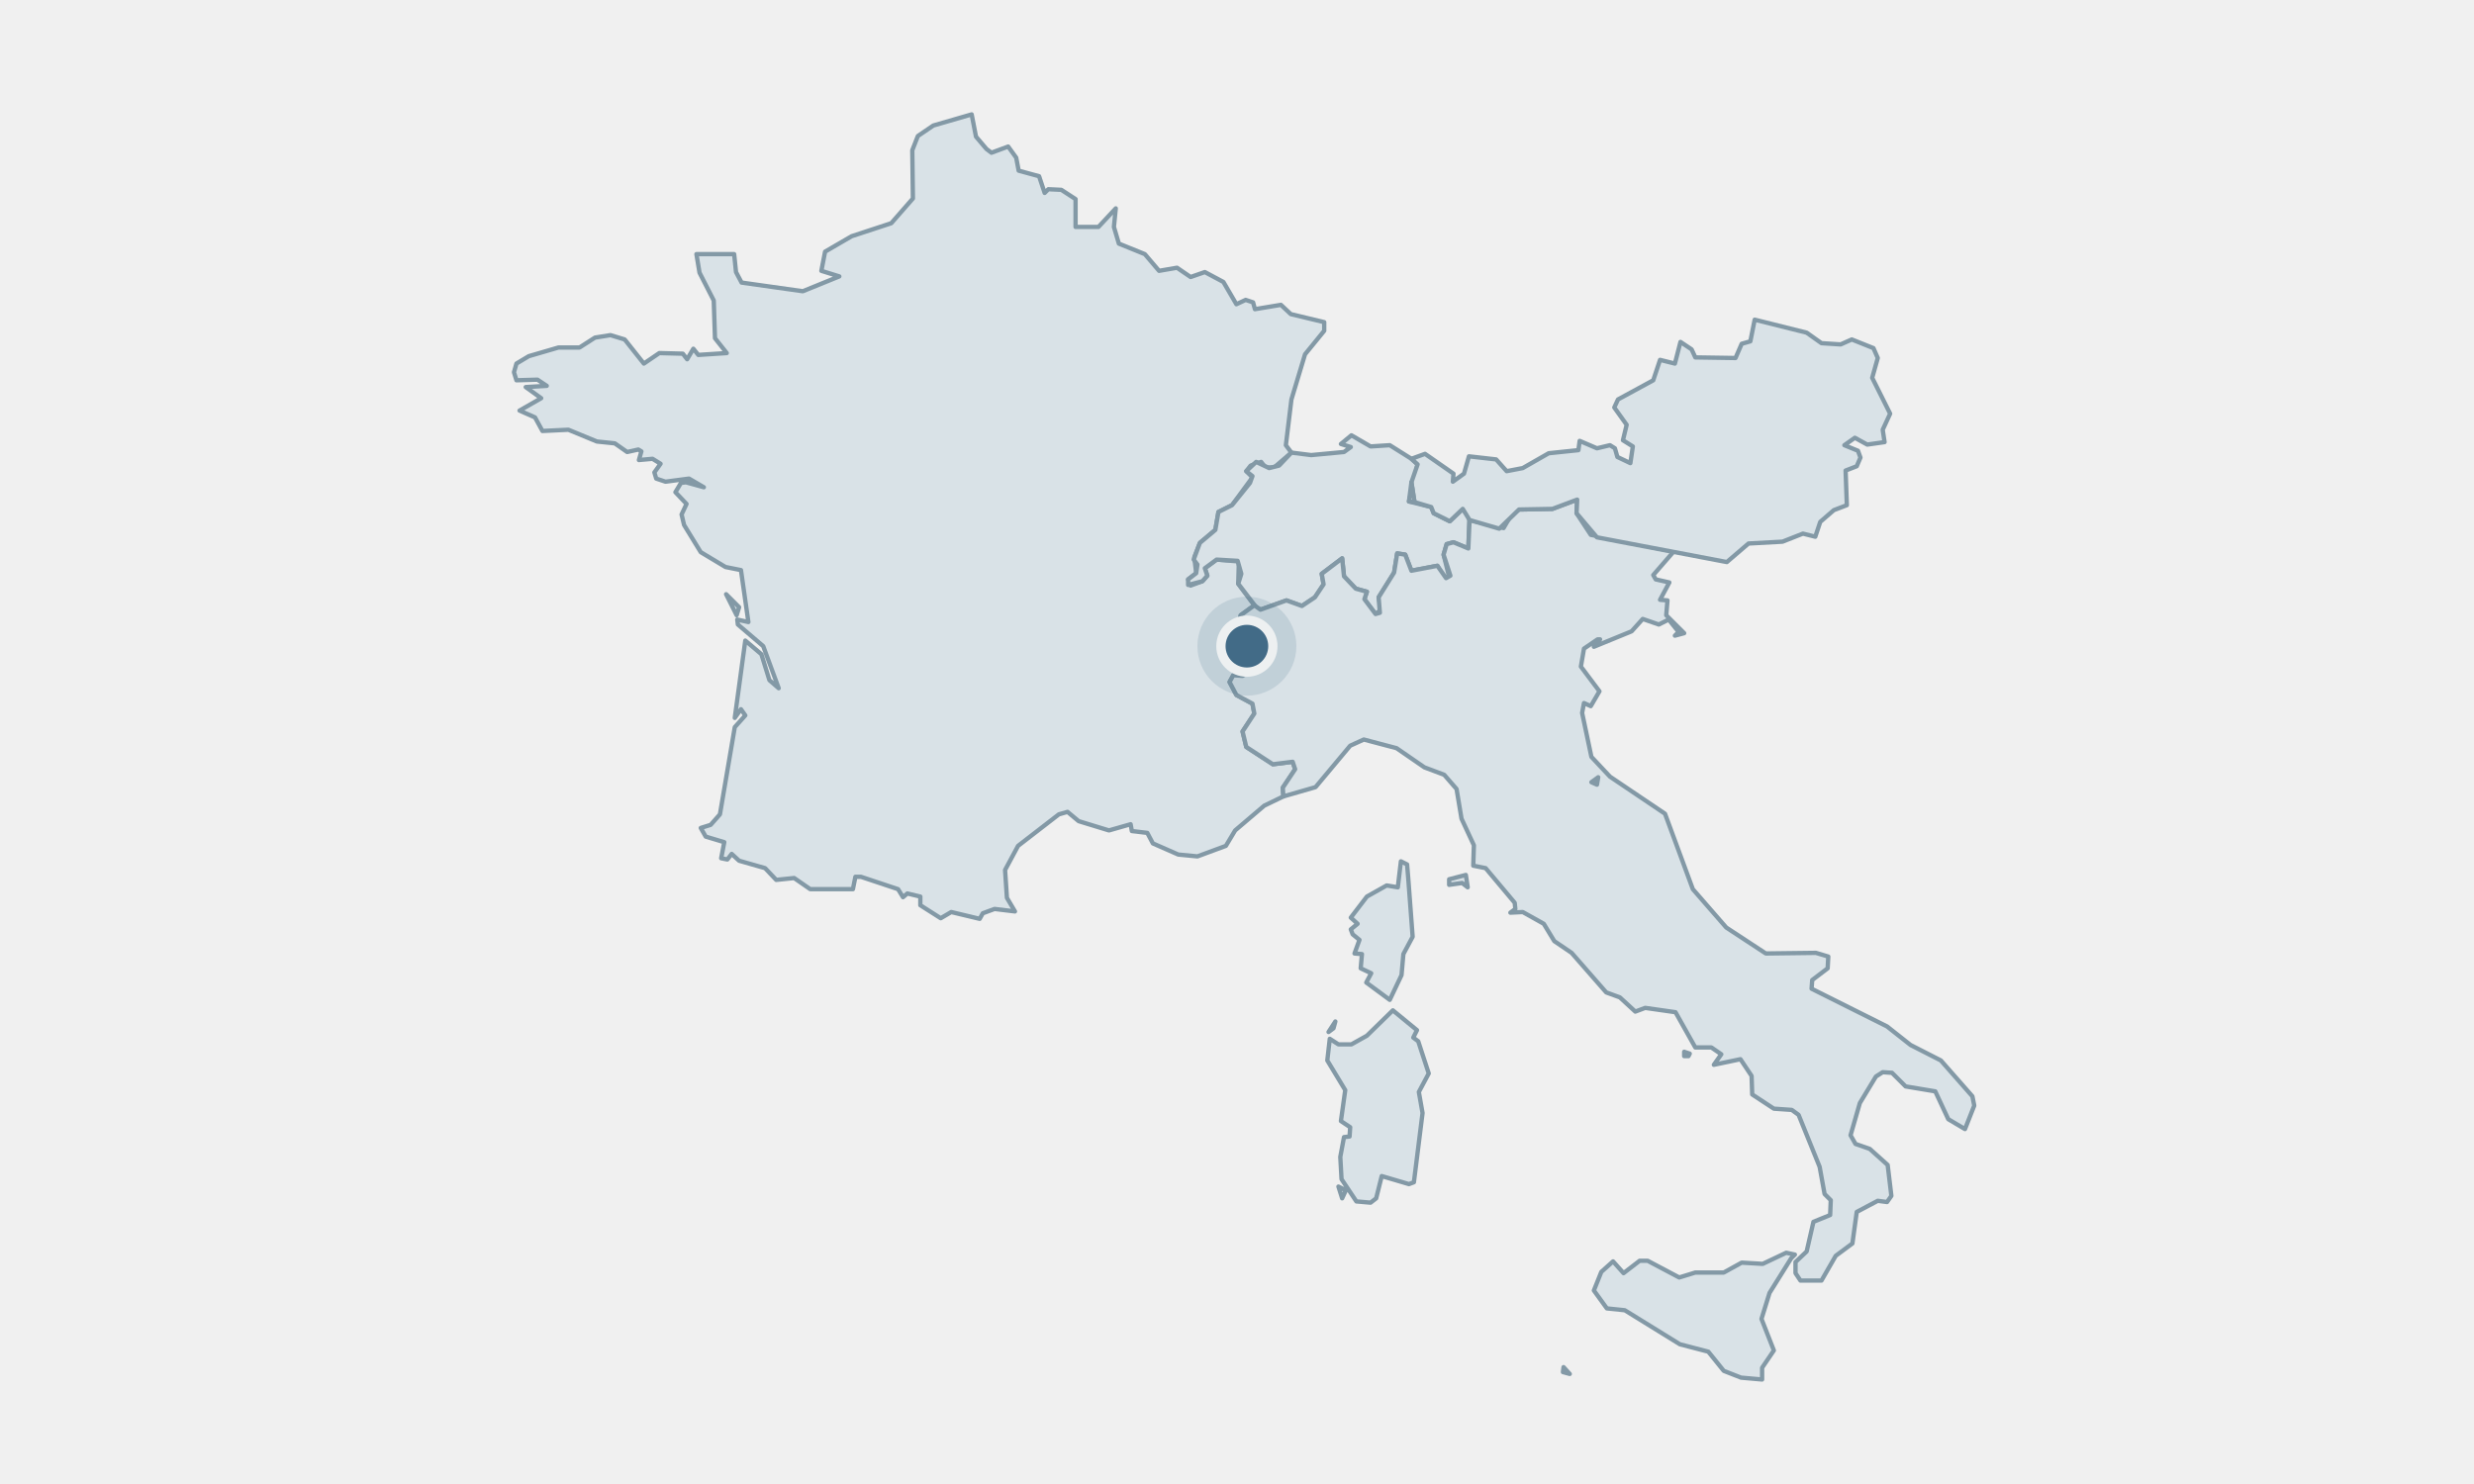
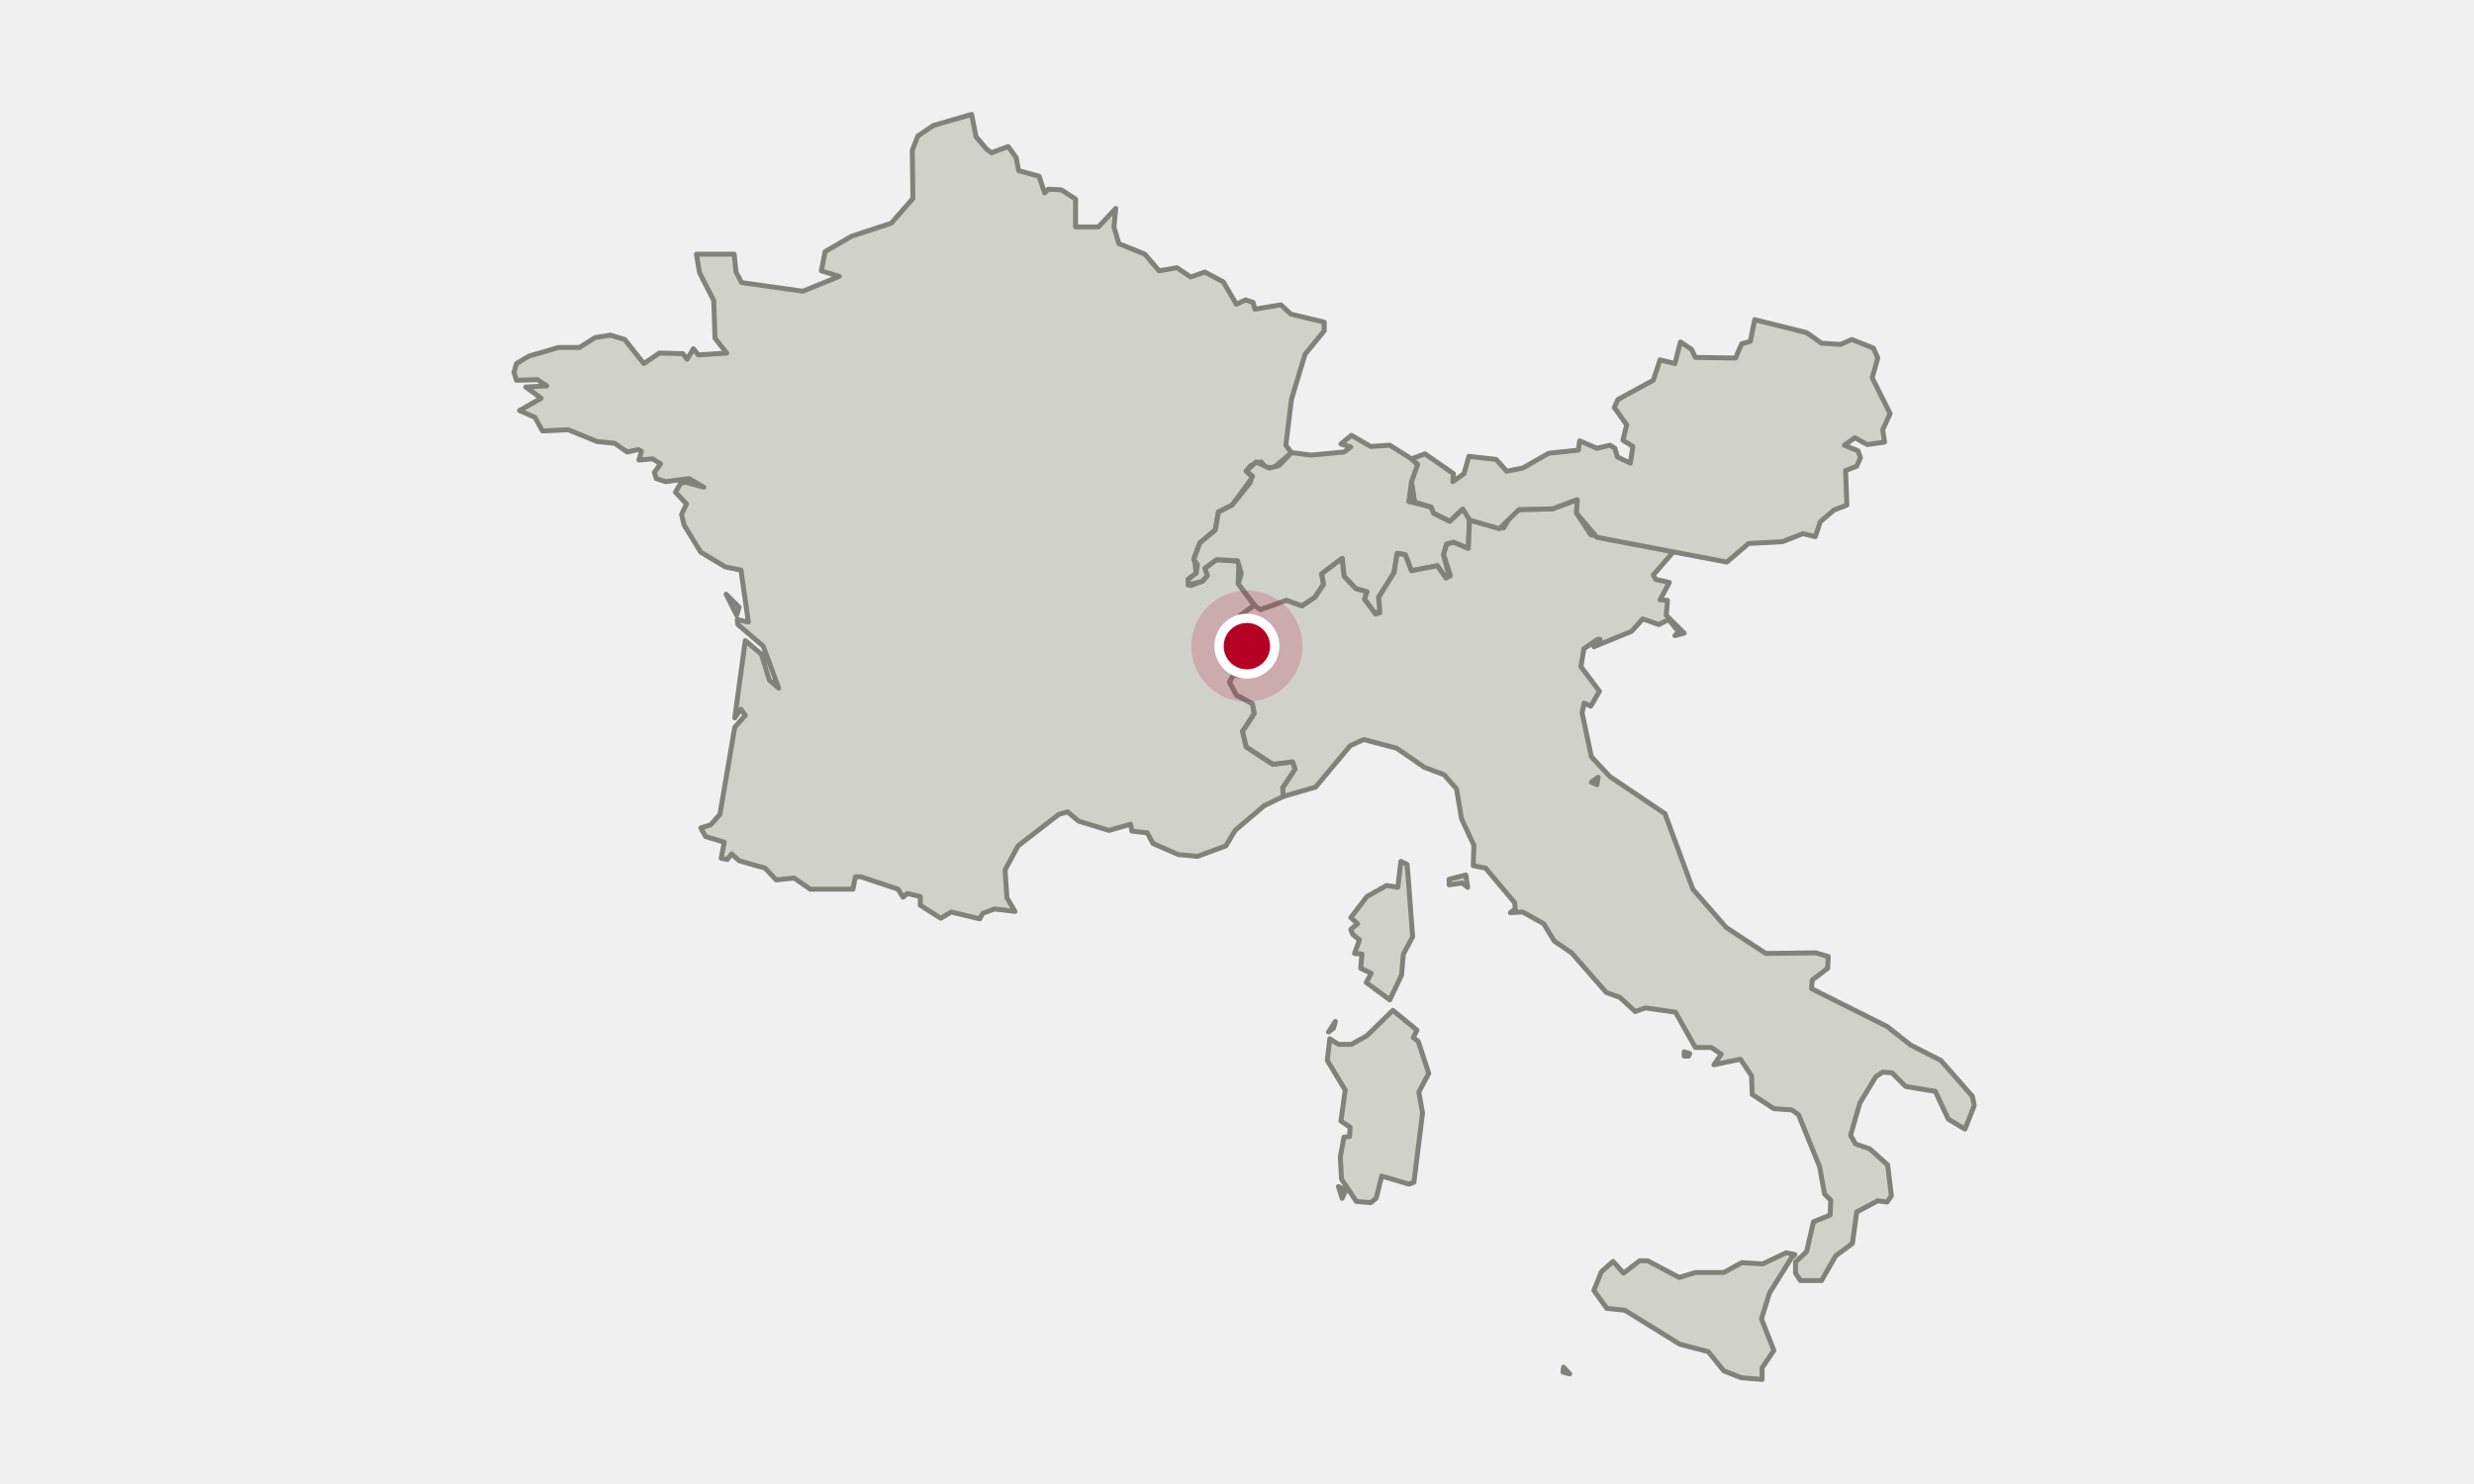
<svg xmlns="http://www.w3.org/2000/svg" width="400" height="240" viewBox="0 0 400 240">
-   <g fill="#d9e2e7" stroke="#8399a6" stroke-width=".7" stroke-linejoin="round" fill-rule="evenodd">
+   <g fill="#d1d1cc" stroke="#82827c" stroke-width=".8" stroke-linejoin="round" fill-rule="evenodd">
    <path data-country="FRA" d="M227.7,142.2 228.4,151.5 226.9,154.3 226.6,157.7 224.7,161.7 220.9,158.9 221.7,157.4 220,156.6 220.2,154.3 219,154.2 219.8,152 218.7,151.1 218.4,150.3 219.5,149.4 218.4,148.4 221,145 224.2,143.2 226,143.5 226.5,139.3 227.5,139.8 227.7,142.2ZM208.8,73.2 206,75.6 204.6,75.6 203.9,74.7 202.2,75.3 201.5,76.2 202.5,77.2 199.2,81.7 197,82.8 196.5,85.7 194,87.8 193.1,90.1 193.4,92.7 192.1,93.7 192.5,94.7 194.4,94 195.2,93.1 194.8,91.9 196.7,90.5 200.3,90.8 200.2,94.4 202.8,97.9 200.6,99.5 200.4,100.6 204.1,105.5 203.3,107.8 200.9,109.3 199.4,109.2 198.8,110.3 199.9,112.4 202.5,113.8 202.8,115.4 200.9,118.3 201.5,120.8 205.8,123.6 209,123.2 209.4,124.4 207.4,127.4 207.5,128.8 204.4,130.3 199.7,134.3 198.2,136.8 193.6,138.5 190.5,138.2 186.4,136.4 185.5,134.7 183,134.4 182.8,133.3 179.3,134.3 174.4,132.8 172.6,131.3 171.2,131.7 164.6,136.8 162.5,140.7 162.8,145.2 164.1,147.4 160.8,147 158.9,147.7 158.4,148.6 153.8,147.5 152.1,148.5 148.8,146.4 148.8,145 146.7,144.5 146,145.1 145.2,143.8 139.2,141.8 138.3,141.8 137.9,143.8 131,143.8 128.4,142 125.5,142.3 123.7,140.4 119.5,139.2 118.3,138.1 117.6,139 116.6,138.8 117.1,136.2 114.1,135.3 113.3,133.9 114.9,133.4 116.4,131.7 118.8,117.6 120.5,115.7 119.8,114.7 118.8,116.1 120.5,103.6 123.1,105.8 124.4,110 125.9,111.3 123.4,104.5 119.3,101 119.2,100.2 121,100.6 119.8,92.2 117.3,91.7 113.3,89.3 110.6,84.9 110.2,83.2 111,81.5 109.2,79.6 110.1,78.1 110.9,78 113.8,78.8 111.4,77.4 107.6,77.9 106.1,77.4 105.8,76.4 106.8,75 105.5,74.2 103.3,74.4 103.7,73 103.2,72.7 101.4,73.1 99.4,71.7 96.5,71.4 91.9,69.5 87.7,69.7 86.5,67.5 84,66.4 87.5,64.4 85,62.6 88.4,62.4 86.9,61.4 83.5,61.5 83.1,60.2 83.5,58.8 85.5,57.6 90.3,56.2 93.7,56.2 96.2,54.6 98.7,54.2 101,54.9 104.1,58.8 106.6,57.1 110.4,57.2 111.1,58.1 112.1,56.4 112.9,57.4 117.5,57.1 115.6,54.7 115.4,48.6 113.1,44.1 112.6,41.1 118.7,41.1 119,44 119.9,45.7 129.8,47.1 135.7,44.7 132.8,43.8 133.4,40.7 137.7,38.2 144.1,36.1 147.6,32.1 147.5,24.3 148.4,22 150.9,20.3 157.1,18.5 157.8,22.1 159.5,24.1 160.3,24.7 163,23.7 164.3,25.5 164.7,27.6 168,28.5 168.9,31.2 169.5,30.6 171.6,30.7 173.9,32.2 173.9,36.7 177.6,36.7 180.4,33.7 180.1,36.7 180.9,39.4 185.1,41.1 187.4,43.8 190.3,43.3 192.5,44.8 194.8,44 197.8,45.6 199.9,49.2 201.4,48.5 202.6,48.9 202.9,50 207.1,49.3 208.7,50.8 214.1,52.1 214.1,53.5 211,57.3 208.8,64.6 207.9,72 208.8,73.2ZM119.5,98.2 119.1,99.5 117.4,96.1 119.5,98.2Z" />
    <path data-country="CHE" d="M228.2,74.2 229.2,75.1 227.8,81.1 231.4,82 231.8,83 234.4,84.3 236.5,82.3 237.6,83.6 237.4,88.7 235,87.7 233.9,88 233.4,89.7 234.3,93.3 233.4,93.3 232.4,91.5 228.2,92.3 227.2,89.7 225.9,89.5 225.4,92.6 222.9,96.6 223.3,98.6 222.4,99.3 220.6,96.9 221,95.7 219.2,95.2 217.3,93.2 217,90.3 213.7,92.8 214,94.5 212.6,96.6 210.5,98 208,97.1 203.8,98.6 203.1,98.2 200.2,94.4 200.7,92.8 200.1,90.7 196.7,90.5 194.8,91.9 195.2,93.1 194.4,94 192.1,94.6 192.1,93.7 193.4,92.7 193.6,91.3 193,90.5 194,87.8 196.5,85.7 197,82.8 199.2,81.7 202.1,78.1 202.5,77 201.5,76.2 203.1,74.7 205.2,75.7 206.8,75.3 208.8,73.2 212,73.6 217.3,73.1 218.4,72.3 216.8,71.8 218.5,70.4 221.6,72.2 224.7,72 228.2,74.2Z" />
    <path data-country="ITA" d="M202.8,97.9 203.8,98.6 208,97.1 210.5,98 212.6,96.6 214,94.5 213.7,92.8 217,90.3 217.3,93.2 219.2,95.2 221,95.7 220.6,96.9 222.4,99.3 223.1,99.1 222.9,96.6 225.4,92.6 225.9,89.5 227.2,89.7 228.2,92.3 232.4,91.5 233.8,93.5 234.5,93.1 233.4,89.7 233.9,88 235,87.7 237.4,88.7 237.6,84.1 243.1,85.4 244.5,83 245.6,82.4 251,82.3 255,80.8 254.9,83 257.2,86.5 270.6,89.2 267.3,93 267.7,93.7 269.9,94.2 268.4,97 269.6,97.1 269.4,99.5 272.3,102.4 270.8,102.8 271.4,102.2 269.8,100.2 268.2,101 265.6,100.1 263.8,102.1 257.7,104.6 258.7,103.4 258.3,103.4 256.1,104.9 255.6,107.8 258.6,111.8 257.2,114.2 256.1,113.7 255.8,115.3 257.3,122.4 260.3,125.6 269.2,131.6 273.7,143.8 279.1,150 285.5,154.2 293.6,154.1 295.6,154.7 295.5,156.6 293,158.5 292.9,159.9 305.1,166 308.9,169 313.8,171.5 318.9,177.3 319.2,178.8 317.7,182.6 315,181 312.9,176.5 308.1,175.7 305.9,173.5 304.4,173.4 303.3,174.1 300.7,178.4 299.2,183.6 300,185 302.3,185.8 305.2,188.4 305.8,193.4 305.1,194.4 303.6,194.2 300.2,196 299.5,201.1 296.8,203.1 294.5,207.1 291.1,207.1 290.3,205.9 290.3,204.1 292.1,202.4 293.2,197.6 295.9,196.5 296,194.1 295,193.1 294.2,188.7 290.8,180.3 289.7,179.5 286.8,179.3 283.3,177 283.2,174 281.4,171.3 277.1,172.2 278.3,170.5 276.7,169.4 274.1,169.4 270.9,163.7 266,163 264.4,163.6 261.9,161.3 259.7,160.5 254.1,154.1 251.3,152.2 249.6,149.4 246.2,147.5 244.2,147.6 245,147 244.9,146 240.2,140.4 238.2,140 238.3,136.7 236.3,132.4 235.5,127.6 233.5,125.3 230.3,124.1 225.8,121 220.5,119.6 218.3,120.6 212.7,127.3 207.5,128.8 207.4,127.4 209.4,124.4 209,123.2 205.8,123.6 201.5,120.8 200.9,118.3 202.8,115.4 202.5,113.8 199.9,112.4 198.8,110.3 199.4,109.2 200.9,109.3 203.3,107.8 204,105.8 200.4,100.6 200.6,99.5 202.8,97.9ZM258.2,126.9 258.4,125.7 257.3,126.5 258.2,126.9ZM237,141.5 237.3,143.5 236.4,142.8 234.3,143.1 234.3,142.2 237,141.5ZM273,170.8 272.3,170.8 272.3,170.1 273.2,170.4 273,170.8ZM253.8,222.2 252.7,221.9 252.8,221.1 253.8,222.2ZM289.6,203.5 286.1,209.1 284.8,213.3 286.8,218.4 284.9,221.2 284.9,223.1 281.5,222.8 278.7,221.7 276.2,218.6 271.6,217.4 262.7,211.9 259.8,211.6 257.7,208.7 258.9,205.7 260.8,204 262.5,205.9 265.1,203.9 266.4,203.9 271.5,206.6 274.1,205.8 278.7,205.8 281.6,204.2 285,204.4 288.8,202.6 290.2,202.9 289.6,203.5ZM229.3,168.4 231,173.6 229.4,176.6 230,180 228.6,191.2 227.8,191.5 223.4,190.2 222.5,193.8 221.6,194.5 219.3,194.3 216.9,190.7 216.7,187.1 217.3,183.9 218.2,183.8 218.3,182.3 216.8,181.3 217.5,176.3 214.6,171.5 215,168 216.4,168.9 218.5,168.9 221,167.5 225.2,163.4 229.1,166.6 228.5,167.8 229.3,168.4ZM217.6,192.5 217,193.8 216.4,191.9 217.6,192.5ZM215.6,166.3 214.8,166.9 215.9,165.2 215.6,166.3Z" />
    <path data-country="AUT" d="M228.2,78 229.2,75.1 228.2,74.2 230.4,73.4 235,76.6 234.9,77.9 236.7,76.6 237.5,73.8 241.9,74.3 243.6,76.2 246.2,75.7 250.4,73.3 255.2,72.8 255.4,71.3 258.2,72.5 260.3,72 261.1,72.5 261.5,73.9 263.6,74.9 264,72.2 262.4,71.2 263,68.7 261,65.9 261.6,64.6 267.3,61.5 268.4,58.2 270.8,58.8 271.7,55.3 273.5,56.5 274.1,57.8 280.6,57.9 281.6,55.6 283,55.2 283.7,51.7 292.1,53.8 294.5,55.5 297.6,55.7 299.4,54.9 302.9,56.3 303.6,57.9 302.7,61.1 305.6,66.9 304.4,69.5 304.7,71.5 301.9,71.9 299.9,70.8 298.2,72 300.4,72.9 300.8,74 300.2,75.4 298.4,76.1 298.6,81.7 296.5,82.5 294.3,84.4 293.5,86.8 291.5,86.3 288.2,87.6 282.7,87.9 279.2,90.9 258.2,86.9 254.9,83 255,80.8 251,82.3 245.6,82.4 242.4,85.5 237.6,84.1 236.5,82.3 234.4,84.3 231.8,83 231.4,82 228.7,81.2 228.2,78Z" />
    <path data-country="LIE" d="M228.7,81.2 227.8,81.1 228.2,78 228.7,81.2Z" />
  </g>
  <g data-coordinates="6.907,45.468">
-     <circle cx="201.6" cy="104.5" r="8" fill="#426b87" opacity=".16" />
-     <circle cx="201.6" cy="104.5" r="4.2" fill="#426b87" stroke="#edf0f1" stroke-width="1.5" />
+     <circle cx="201.6" cy="104.5" r="9" fill="#b50024" opacity=".18" />
+     <circle cx="201.6" cy="104.5" r="4.5" fill="#b50024" stroke="#fff" stroke-width="1.5" />
  </g>
</svg>
